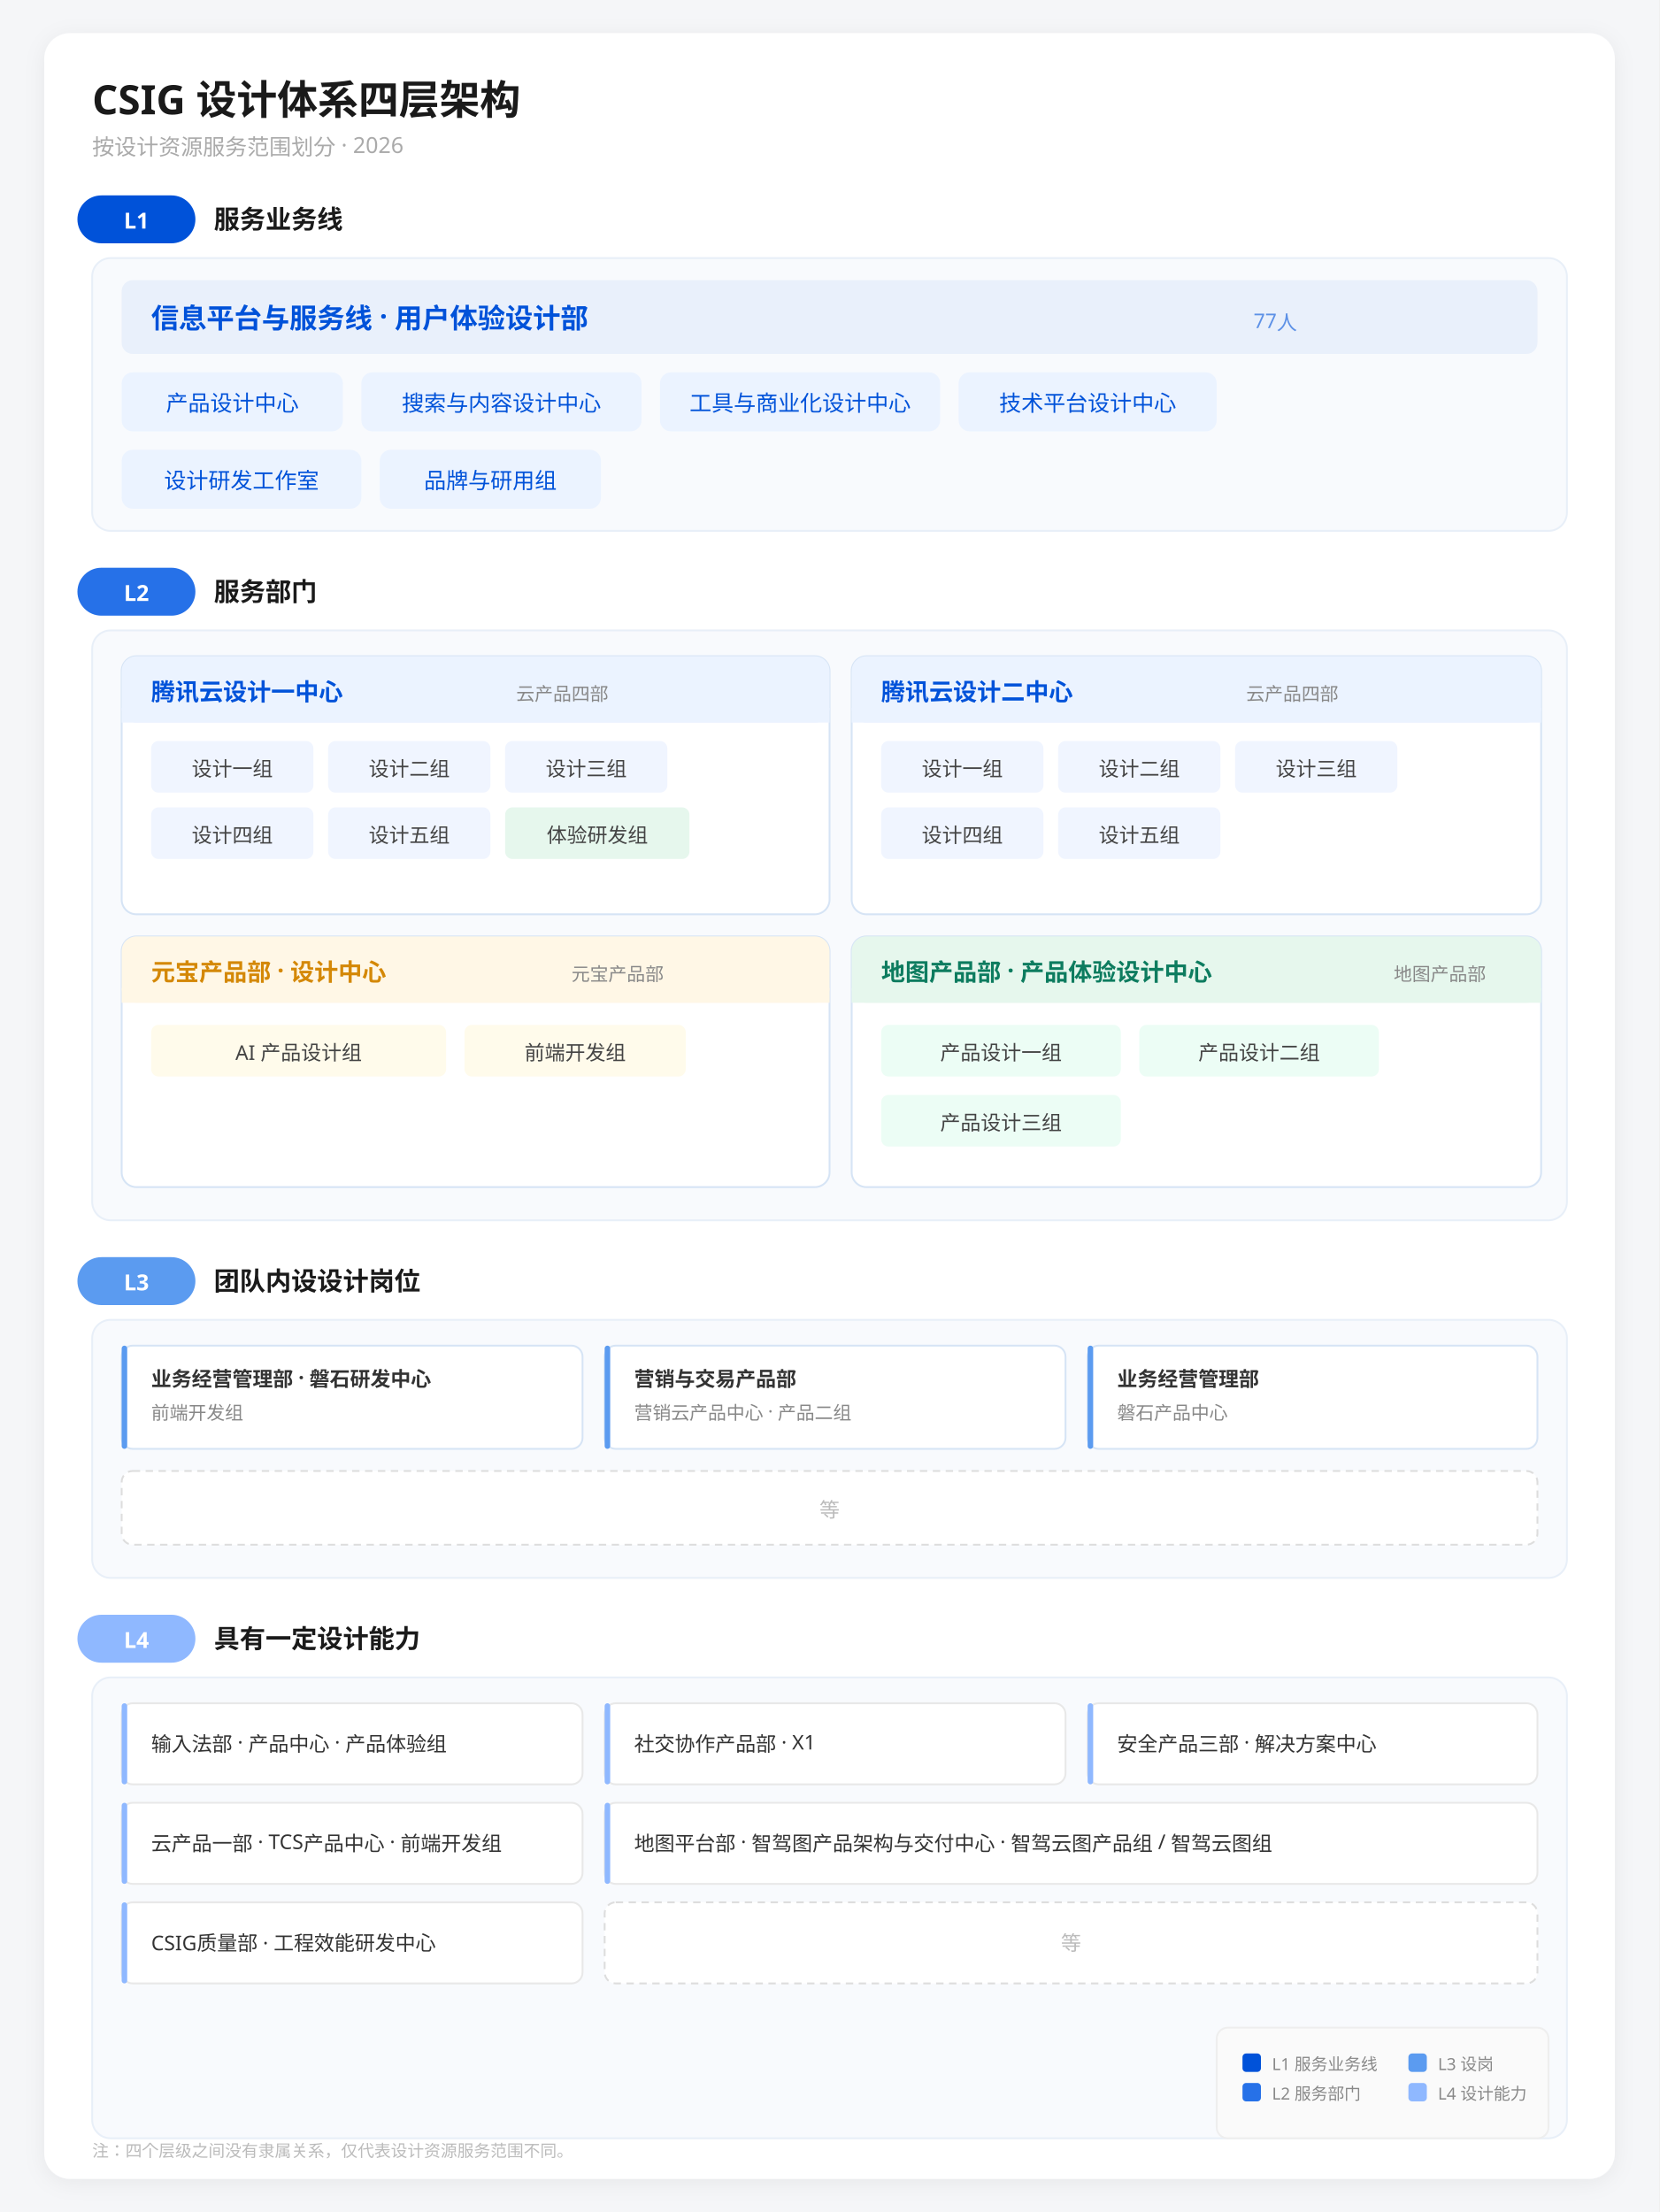
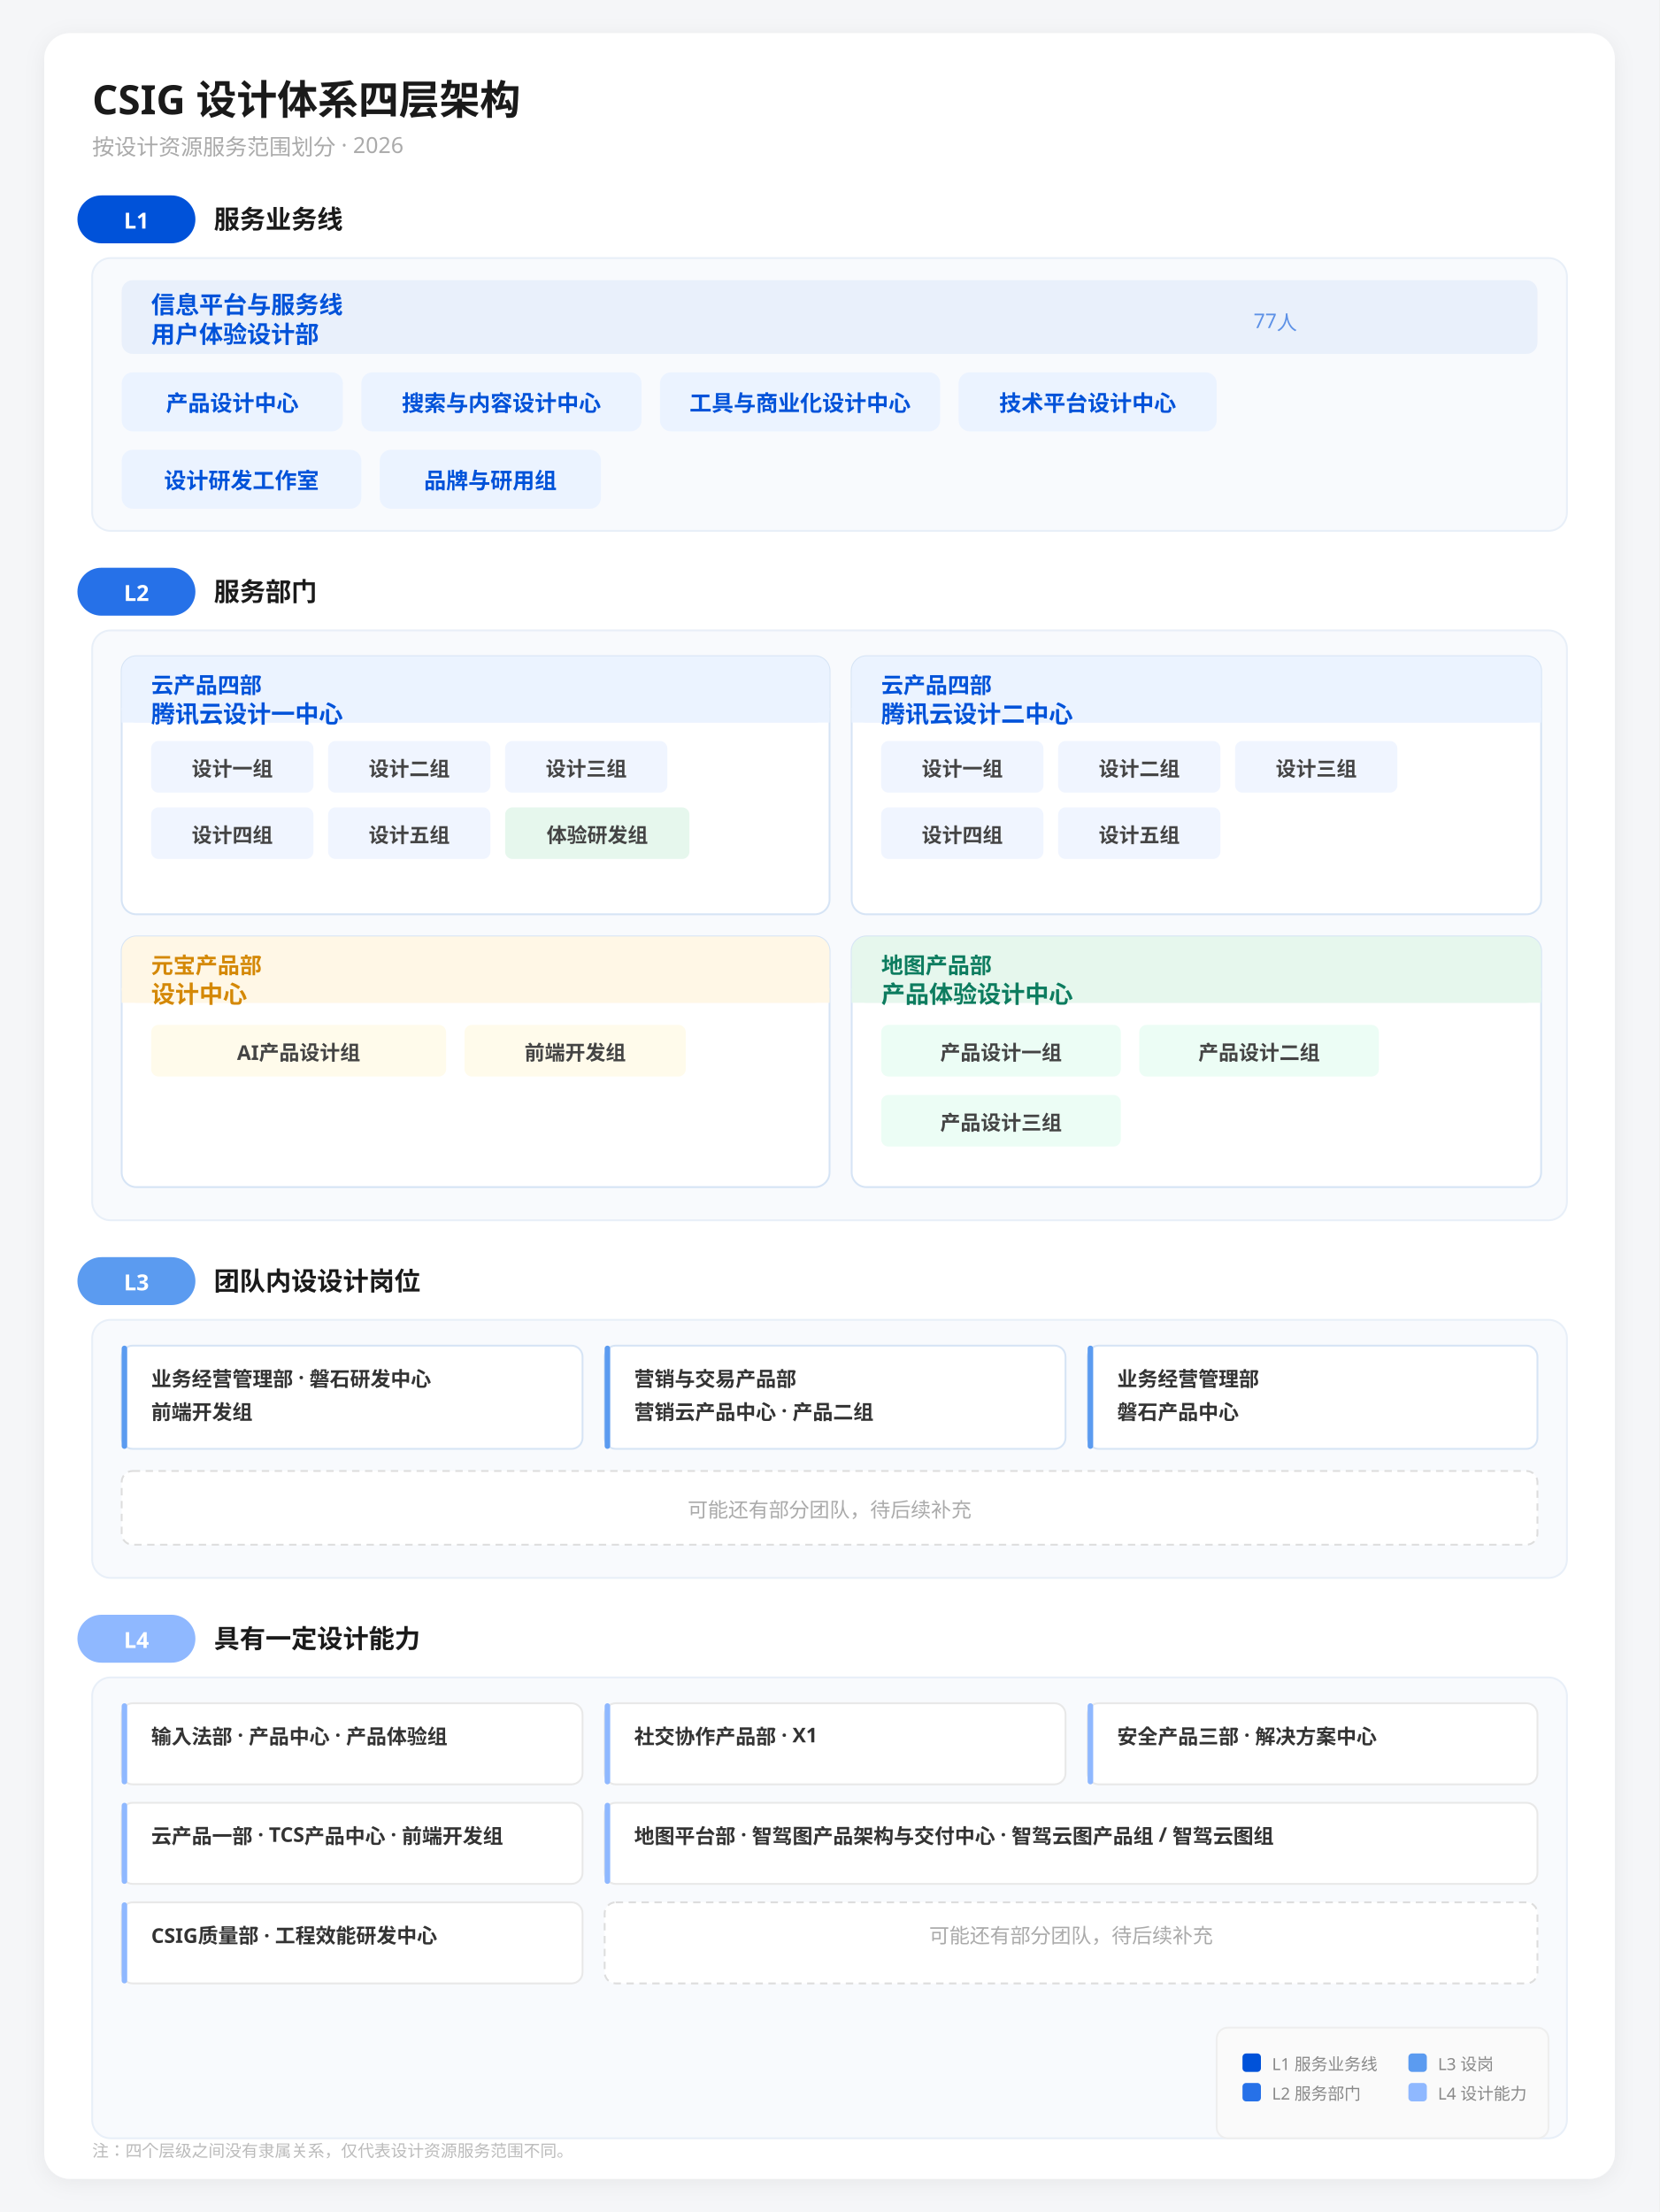
<svg xmlns="http://www.w3.org/2000/svg" viewBox="0 0 900 1200" width="900" height="1200">
  <defs>
    <style>
    text { font-family: 'TencentSans', '腾讯体', 'PingFang SC', 'Microsoft YaHei', sans-serif; }
  </style>
    <filter id="shadow" x="-2%" y="-1%" width="104%" height="104%">
      <feDropShadow dx="0" dy="2" stdDeviation="6" flood-color="#000" flood-opacity="0.06" />
    </filter>
  </defs>
  <rect width="900" height="1200" fill="#f5f6f8" />
  <rect x="24" y="18" width="852" height="1164" rx="14" fill="white" filter="url(#shadow)" />
  <text x="50" y="62" font-size="22" font-weight="700" fill="#1a1a1a">CSIG 设计体系四层架构</text>
  <text x="50" y="84" font-size="12" fill="#aaa">按设计资源服务范围划分 · 2026</text>
  <rect x="42" y="106" width="64" height="26" rx="13" fill="#0052D9" />
  <text x="74" y="124" text-anchor="middle" font-size="12" font-weight="600" fill="white">L1</text>
  <text x="116" y="124" font-size="14" font-weight="700" fill="#1a1a1a">服务业务线</text>
  <rect x="50" y="140" width="800" height="148" rx="10" fill="#f8fafd" stroke="#e8eff8" stroke-width="1" />
  <rect x="66" y="152" width="768" height="40" rx="6" fill="#0052D9" opacity="0.06" />
-   <text x="82" y="178" font-size="15" font-weight="700" fill="#0052D9">信息平台与服务线 · 用户体验设计部</text>
+   <text x="82" y="170" font-size="13" font-weight="700" fill="#0052D9">信息平台与服务线</text>
+   <text x="82" y="186" font-size="13" font-weight="700" fill="#0052D9">用户体验设计部</text>
  <text x="680" y="178" font-size="11" fill="#0052D9" opacity="0.6">77人</text>
  <rect x="66" y="202" width="120" height="32" rx="6" fill="#EBF3FF" />
-   <text x="126" y="223" text-anchor="middle" font-size="12" font-weight="500" fill="#0052D9">产品设计中心</text>
+   <text x="126" y="223" text-anchor="middle" font-size="12" font-weight="600" fill="#0052D9">产品设计中心</text>
  <rect x="196" y="202" width="152" height="32" rx="6" fill="#EBF3FF" />
-   <text x="272" y="223" text-anchor="middle" font-size="12" font-weight="500" fill="#0052D9">搜索与内容设计中心</text>
+   <text x="272" y="223" text-anchor="middle" font-size="12" font-weight="600" fill="#0052D9">搜索与内容设计中心</text>
  <rect x="358" y="202" width="152" height="32" rx="6" fill="#EBF3FF" />
-   <text x="434" y="223" text-anchor="middle" font-size="12" font-weight="500" fill="#0052D9">工具与商业化设计中心</text>
+   <text x="434" y="223" text-anchor="middle" font-size="12" font-weight="600" fill="#0052D9">工具与商业化设计中心</text>
  <rect x="520" y="202" width="140" height="32" rx="6" fill="#EBF3FF" />
-   <text x="590" y="223" text-anchor="middle" font-size="12" font-weight="500" fill="#0052D9">技术平台设计中心</text>
+   <text x="590" y="223" text-anchor="middle" font-size="12" font-weight="600" fill="#0052D9">技术平台设计中心</text>
  <rect x="66" y="244" width="130" height="32" rx="6" fill="#EBF3FF" />
-   <text x="131" y="265" text-anchor="middle" font-size="12" font-weight="500" fill="#0052D9">设计研发工作室</text>
+   <text x="131" y="265" text-anchor="middle" font-size="12" font-weight="600" fill="#0052D9">设计研发工作室</text>
  <rect x="206" y="244" width="120" height="32" rx="6" fill="#EBF3FF" />
-   <text x="266" y="265" text-anchor="middle" font-size="12" font-weight="500" fill="#0052D9">品牌与研用组</text>
+   <text x="266" y="265" text-anchor="middle" font-size="12" font-weight="600" fill="#0052D9">品牌与研用组</text>
  <rect x="42" y="308" width="64" height="26" rx="13" fill="#2671E8" />
  <text x="74" y="326" text-anchor="middle" font-size="12" font-weight="600" fill="white">L2</text>
  <text x="116" y="326" font-size="14" font-weight="700" fill="#1a1a1a">服务部门</text>
  <rect x="50" y="342" width="800" height="320" rx="10" fill="#f8fafd" stroke="#e8eff8" stroke-width="1" />
  <rect x="66" y="356" width="384" height="140" rx="8" fill="white" stroke="#d6e4f5" stroke-width="1" />
  <rect x="66" y="356" width="384" height="36" rx="8" fill="#EBF3FF" />
  <rect x="66" y="384" width="384" height="8" fill="#EBF3FF" />
-   <text x="82" y="380" font-size="13" font-weight="700" fill="#0052D9">腾讯云设计一中心</text>
-   <text x="280" y="380" font-size="10" fill="#888">云产品四部</text>
+   <text x="82" y="376" font-size="12" font-weight="700" fill="#0052D9">云产品四部</text>
+   <text x="82" y="392" font-size="13" font-weight="700" fill="#0052D9">腾讯云设计一中心</text>
  <rect x="82" y="402" width="88" height="28" rx="4" fill="#f0f5ff" />
-   <text x="126" y="421" text-anchor="middle" font-size="11" fill="#444">设计一组</text>
+   <text x="126" y="421" text-anchor="middle" font-size="11" font-weight="600" fill="#444">设计一组</text>
  <rect x="178" y="402" width="88" height="28" rx="4" fill="#f0f5ff" />
-   <text x="222" y="421" text-anchor="middle" font-size="11" fill="#444">设计二组</text>
+   <text x="222" y="421" text-anchor="middle" font-size="11" font-weight="600" fill="#444">设计二组</text>
  <rect x="274" y="402" width="88" height="28" rx="4" fill="#f0f5ff" />
-   <text x="318" y="421" text-anchor="middle" font-size="11" fill="#444">设计三组</text>
+   <text x="318" y="421" text-anchor="middle" font-size="11" font-weight="600" fill="#444">设计三组</text>
  <rect x="82" y="438" width="88" height="28" rx="4" fill="#f0f5ff" />
-   <text x="126" y="457" text-anchor="middle" font-size="11" fill="#444">设计四组</text>
+   <text x="126" y="457" text-anchor="middle" font-size="11" font-weight="600" fill="#444">设计四组</text>
  <rect x="178" y="438" width="88" height="28" rx="4" fill="#f0f5ff" />
-   <text x="222" y="457" text-anchor="middle" font-size="11" fill="#444">设计五组</text>
+   <text x="222" y="457" text-anchor="middle" font-size="11" font-weight="600" fill="#444">设计五组</text>
  <rect x="274" y="438" width="100" height="28" rx="4" fill="#E6F7ED" />
-   <text x="324" y="457" text-anchor="middle" font-size="11" fill="#444">体验研发组</text>
+   <text x="324" y="457" text-anchor="middle" font-size="11" font-weight="600" fill="#444">体验研发组</text>
  <rect x="462" y="356" width="374" height="140" rx="8" fill="white" stroke="#d6e4f5" stroke-width="1" />
  <rect x="462" y="356" width="374" height="36" rx="8" fill="#EBF3FF" />
  <rect x="462" y="384" width="374" height="8" fill="#EBF3FF" />
-   <text x="478" y="380" font-size="13" font-weight="700" fill="#0052D9">腾讯云设计二中心</text>
-   <text x="676" y="380" font-size="10" fill="#888">云产品四部</text>
+   <text x="478" y="376" font-size="12" font-weight="700" fill="#0052D9">云产品四部</text>
+   <text x="478" y="392" font-size="13" font-weight="700" fill="#0052D9">腾讯云设计二中心</text>
  <rect x="478" y="402" width="88" height="28" rx="4" fill="#f0f5ff" />
-   <text x="522" y="421" text-anchor="middle" font-size="11" fill="#444">设计一组</text>
+   <text x="522" y="421" text-anchor="middle" font-size="11" font-weight="600" fill="#444">设计一组</text>
  <rect x="574" y="402" width="88" height="28" rx="4" fill="#f0f5ff" />
-   <text x="618" y="421" text-anchor="middle" font-size="11" fill="#444">设计二组</text>
+   <text x="618" y="421" text-anchor="middle" font-size="11" font-weight="600" fill="#444">设计二组</text>
  <rect x="670" y="402" width="88" height="28" rx="4" fill="#f0f5ff" />
-   <text x="714" y="421" text-anchor="middle" font-size="11" fill="#444">设计三组</text>
+   <text x="714" y="421" text-anchor="middle" font-size="11" font-weight="600" fill="#444">设计三组</text>
  <rect x="478" y="438" width="88" height="28" rx="4" fill="#f0f5ff" />
-   <text x="522" y="457" text-anchor="middle" font-size="11" fill="#444">设计四组</text>
+   <text x="522" y="457" text-anchor="middle" font-size="11" font-weight="600" fill="#444">设计四组</text>
  <rect x="574" y="438" width="88" height="28" rx="4" fill="#f0f5ff" />
-   <text x="618" y="457" text-anchor="middle" font-size="11" fill="#444">设计五组</text>
+   <text x="618" y="457" text-anchor="middle" font-size="11" font-weight="600" fill="#444">设计五组</text>
  <rect x="66" y="508" width="384" height="136" rx="8" fill="white" stroke="#d6e4f5" stroke-width="1" />
  <rect x="66" y="508" width="384" height="36" rx="8" fill="#FFF7E6" />
  <rect x="66" y="536" width="384" height="8" fill="#FFF7E6" />
-   <text x="82" y="532" font-size="13" font-weight="700" fill="#D48806">元宝产品部 · 设计中心</text>
-   <text x="310" y="532" font-size="10" fill="#888">元宝产品部</text>
+   <text x="82" y="528" font-size="12" font-weight="700" fill="#D48806">元宝产品部</text>
+   <text x="82" y="544" font-size="13" font-weight="700" fill="#D48806">设计中心</text>
  <rect x="82" y="556" width="160" height="28" rx="4" fill="#FFFBEB" />
-   <text x="162" y="575" text-anchor="middle" font-size="11" fill="#444">AI 产品设计组</text>
+   <text x="162" y="575" text-anchor="middle" font-size="11" font-weight="600" fill="#444">AI产品设计组</text>
  <rect x="252" y="556" width="120" height="28" rx="4" fill="#FFFBEB" />
-   <text x="312" y="575" text-anchor="middle" font-size="11" fill="#444">前端开发组</text>
+   <text x="312" y="575" text-anchor="middle" font-size="11" font-weight="600" fill="#444">前端开发组</text>
  <rect x="462" y="508" width="374" height="136" rx="8" fill="white" stroke="#d6e4f5" stroke-width="1" />
  <rect x="462" y="508" width="374" height="36" rx="8" fill="#E6F7ED" />
  <rect x="462" y="536" width="374" height="8" fill="#E6F7ED" />
-   <text x="478" y="532" font-size="13" font-weight="700" fill="#0D7C5F">地图产品部 · 产品体验设计中心</text>
-   <text x="756" y="532" font-size="10" fill="#888">地图产品部</text>
+   <text x="478" y="528" font-size="12" font-weight="700" fill="#0D7C5F">地图产品部</text>
+   <text x="478" y="544" font-size="13" font-weight="700" fill="#0D7C5F">产品体验设计中心</text>
  <rect x="478" y="556" width="130" height="28" rx="4" fill="#ECFDF5" />
-   <text x="543" y="575" text-anchor="middle" font-size="11" fill="#444">产品设计一组</text>
+   <text x="543" y="575" text-anchor="middle" font-size="11" font-weight="600" fill="#444">产品设计一组</text>
  <rect x="618" y="556" width="130" height="28" rx="4" fill="#ECFDF5" />
-   <text x="683" y="575" text-anchor="middle" font-size="11" fill="#444">产品设计二组</text>
+   <text x="683" y="575" text-anchor="middle" font-size="11" font-weight="600" fill="#444">产品设计二组</text>
  <rect x="478" y="594" width="130" height="28" rx="4" fill="#ECFDF5" />
-   <text x="543" y="613" text-anchor="middle" font-size="11" fill="#444">产品设计三组</text>
+   <text x="543" y="613" text-anchor="middle" font-size="11" font-weight="600" fill="#444">产品设计三组</text>
  <rect x="42" y="682" width="64" height="26" rx="13" fill="#5B9BF0" />
  <text x="74" y="700" text-anchor="middle" font-size="12" font-weight="600" fill="white">L3</text>
  <text x="116" y="700" font-size="14" font-weight="700" fill="#1a1a1a">团队内设设计岗位</text>
  <rect x="50" y="716" width="800" height="140" rx="10" fill="#f8fafd" stroke="#e8eff8" stroke-width="1" />
  <rect x="66" y="730" width="250" height="56" rx="6" fill="white" stroke="#d6e4f5" stroke-width="1" />
  <rect x="66" y="730" width="3" height="56" rx="1.5" fill="#5B9BF0" />
-   <text x="82" y="752" font-size="11" font-weight="600" fill="#333">业务经营管理部 · 磐石研发中心</text>
-   <text x="82" y="770" font-size="10" fill="#888">前端开发组</text>
+   <text x="82" y="752" font-size="11" font-weight="700" fill="#333">业务经营管理部 · 磐石研发中心</text>
+   <text x="82" y="770" font-size="11" font-weight="700" fill="#333">前端开发组</text>
  <rect x="328" y="730" width="250" height="56" rx="6" fill="white" stroke="#d6e4f5" stroke-width="1" />
  <rect x="328" y="730" width="3" height="56" rx="1.5" fill="#5B9BF0" />
-   <text x="344" y="752" font-size="11" font-weight="600" fill="#333">营销与交易产品部</text>
-   <text x="344" y="770" font-size="10" fill="#888">营销云产品中心 · 产品二组</text>
+   <text x="344" y="752" font-size="11" font-weight="700" fill="#333">营销与交易产品部</text>
+   <text x="344" y="770" font-size="11" font-weight="700" fill="#333">营销云产品中心 · 产品二组</text>
  <rect x="590" y="730" width="244" height="56" rx="6" fill="white" stroke="#d6e4f5" stroke-width="1" />
  <rect x="590" y="730" width="3" height="56" rx="1.5" fill="#5B9BF0" />
-   <text x="606" y="752" font-size="11" font-weight="600" fill="#333">业务经营管理部</text>
-   <text x="606" y="770" font-size="10" fill="#888">磐石产品中心</text>
+   <text x="606" y="752" font-size="11" font-weight="700" fill="#333">业务经营管理部</text>
+   <text x="606" y="770" font-size="11" font-weight="700" fill="#333">磐石产品中心</text>
  <rect x="66" y="798" width="768" height="40" rx="6" fill="white" stroke="#ddd" stroke-width="1" stroke-dasharray="4,3" />
-   <text x="450" y="823" text-anchor="middle" font-size="11" fill="#bbb">等</text>
+   <text x="450" y="823" text-anchor="middle" font-size="11" fill="#aaa">可能还有部分团队，待后续补充</text>
  <rect x="42" y="876" width="64" height="26" rx="13" fill="#8FB8FF" />
  <text x="74" y="894" text-anchor="middle" font-size="12" font-weight="600" fill="white">L4</text>
  <text x="116" y="894" font-size="14" font-weight="700" fill="#1a1a1a">具有一定设计能力</text>
  <rect x="50" y="910" width="800" height="250" rx="10" fill="#f8fafd" stroke="#e8eff8" stroke-width="1" />
  <rect x="66" y="924" width="250" height="44" rx="6" fill="white" stroke="#e8e8e8" stroke-width="1" />
  <rect x="66" y="924" width="3" height="44" rx="1.5" fill="#8FB8FF" />
-   <text x="82" y="950" font-size="11" font-weight="500" fill="#333">输入法部 · 产品中心 · 产品体验组</text>
+   <text x="82" y="946" font-size="11" font-weight="700" fill="#333">输入法部 · 产品中心 · 产品体验组</text>
  <rect x="328" y="924" width="250" height="44" rx="6" fill="white" stroke="#e8e8e8" stroke-width="1" />
  <rect x="328" y="924" width="3" height="44" rx="1.5" fill="#8FB8FF" />
-   <text x="344" y="950" font-size="11" font-weight="500" fill="#333">社交协作产品部 · X1</text>
+   <text x="344" y="946" font-size="11" font-weight="700" fill="#333">社交协作产品部 · X1</text>
  <rect x="590" y="924" width="244" height="44" rx="6" fill="white" stroke="#e8e8e8" stroke-width="1" />
  <rect x="590" y="924" width="3" height="44" rx="1.5" fill="#8FB8FF" />
-   <text x="606" y="950" font-size="11" font-weight="500" fill="#333">安全产品三部 · 解决方案中心</text>
+   <text x="606" y="946" font-size="11" font-weight="700" fill="#333">安全产品三部 · 解决方案中心</text>
  <rect x="66" y="978" width="250" height="44" rx="6" fill="white" stroke="#e8e8e8" stroke-width="1" />
  <rect x="66" y="978" width="3" height="44" rx="1.5" fill="#8FB8FF" />
-   <text x="82" y="1004" font-size="11" font-weight="500" fill="#333">云产品一部 · TCS产品中心 · 前端开发组</text>
+   <text x="82" y="1000" font-size="11" font-weight="700" fill="#333">云产品一部 · TCS产品中心 · 前端开发组</text>
  <rect x="328" y="978" width="506" height="44" rx="6" fill="white" stroke="#e8e8e8" stroke-width="1" />
  <rect x="328" y="978" width="3" height="44" rx="1.5" fill="#8FB8FF" />
-   <text x="344" y="1004" font-size="11" font-weight="500" fill="#333">地图平台部 · 智驾图产品架构与交付中心 · 智驾云图产品组 / 智驾云图组</text>
+   <text x="344" y="1000" font-size="11" font-weight="700" fill="#333">地图平台部 · 智驾图产品架构与交付中心 · 智驾云图产品组 / 智驾云图组</text>
  <rect x="66" y="1032" width="250" height="44" rx="6" fill="white" stroke="#e8e8e8" stroke-width="1" />
  <rect x="66" y="1032" width="3" height="44" rx="1.5" fill="#8FB8FF" />
-   <text x="82" y="1058" font-size="11" font-weight="500" fill="#333">CSIG质量部 · 工程效能研发中心</text>
+   <text x="82" y="1054" font-size="11" font-weight="700" fill="#333">CSIG质量部 · 工程效能研发中心</text>
  <rect x="328" y="1032" width="506" height="44" rx="6" fill="white" stroke="#ddd" stroke-width="1" stroke-dasharray="4,3" />
-   <text x="581" y="1058" text-anchor="middle" font-size="11" fill="#bbb">等</text>
+   <text x="581" y="1054" text-anchor="middle" font-size="11" fill="#aaa">可能还有部分团队，待后续补充</text>
  <rect x="660" y="1100" width="180" height="60" rx="6" fill="#fafafa" stroke="#eee" stroke-width="1" />
  <rect x="674" y="1114" width="10" height="10" rx="2" fill="#0052D9" />
  <text x="690" y="1123" font-size="9" fill="#888">L1 服务业务线</text>
  <rect x="674" y="1130" width="10" height="10" rx="2" fill="#2671E8" />
  <text x="690" y="1139" font-size="9" fill="#888">L2 服务部门</text>
  <rect x="764" y="1114" width="10" height="10" rx="2" fill="#5B9BF0" />
  <text x="780" y="1123" font-size="9" fill="#888">L3 设岗</text>
  <rect x="764" y="1130" width="10" height="10" rx="2" fill="#8FB8FF" />
  <text x="780" y="1139" font-size="9" fill="#888">L4 设计能力</text>
  <text x="50" y="1170" font-size="9" fill="#bbb">注：四个层级之间没有隶属关系，仅代表设计资源服务范围不同。</text>
</svg>
